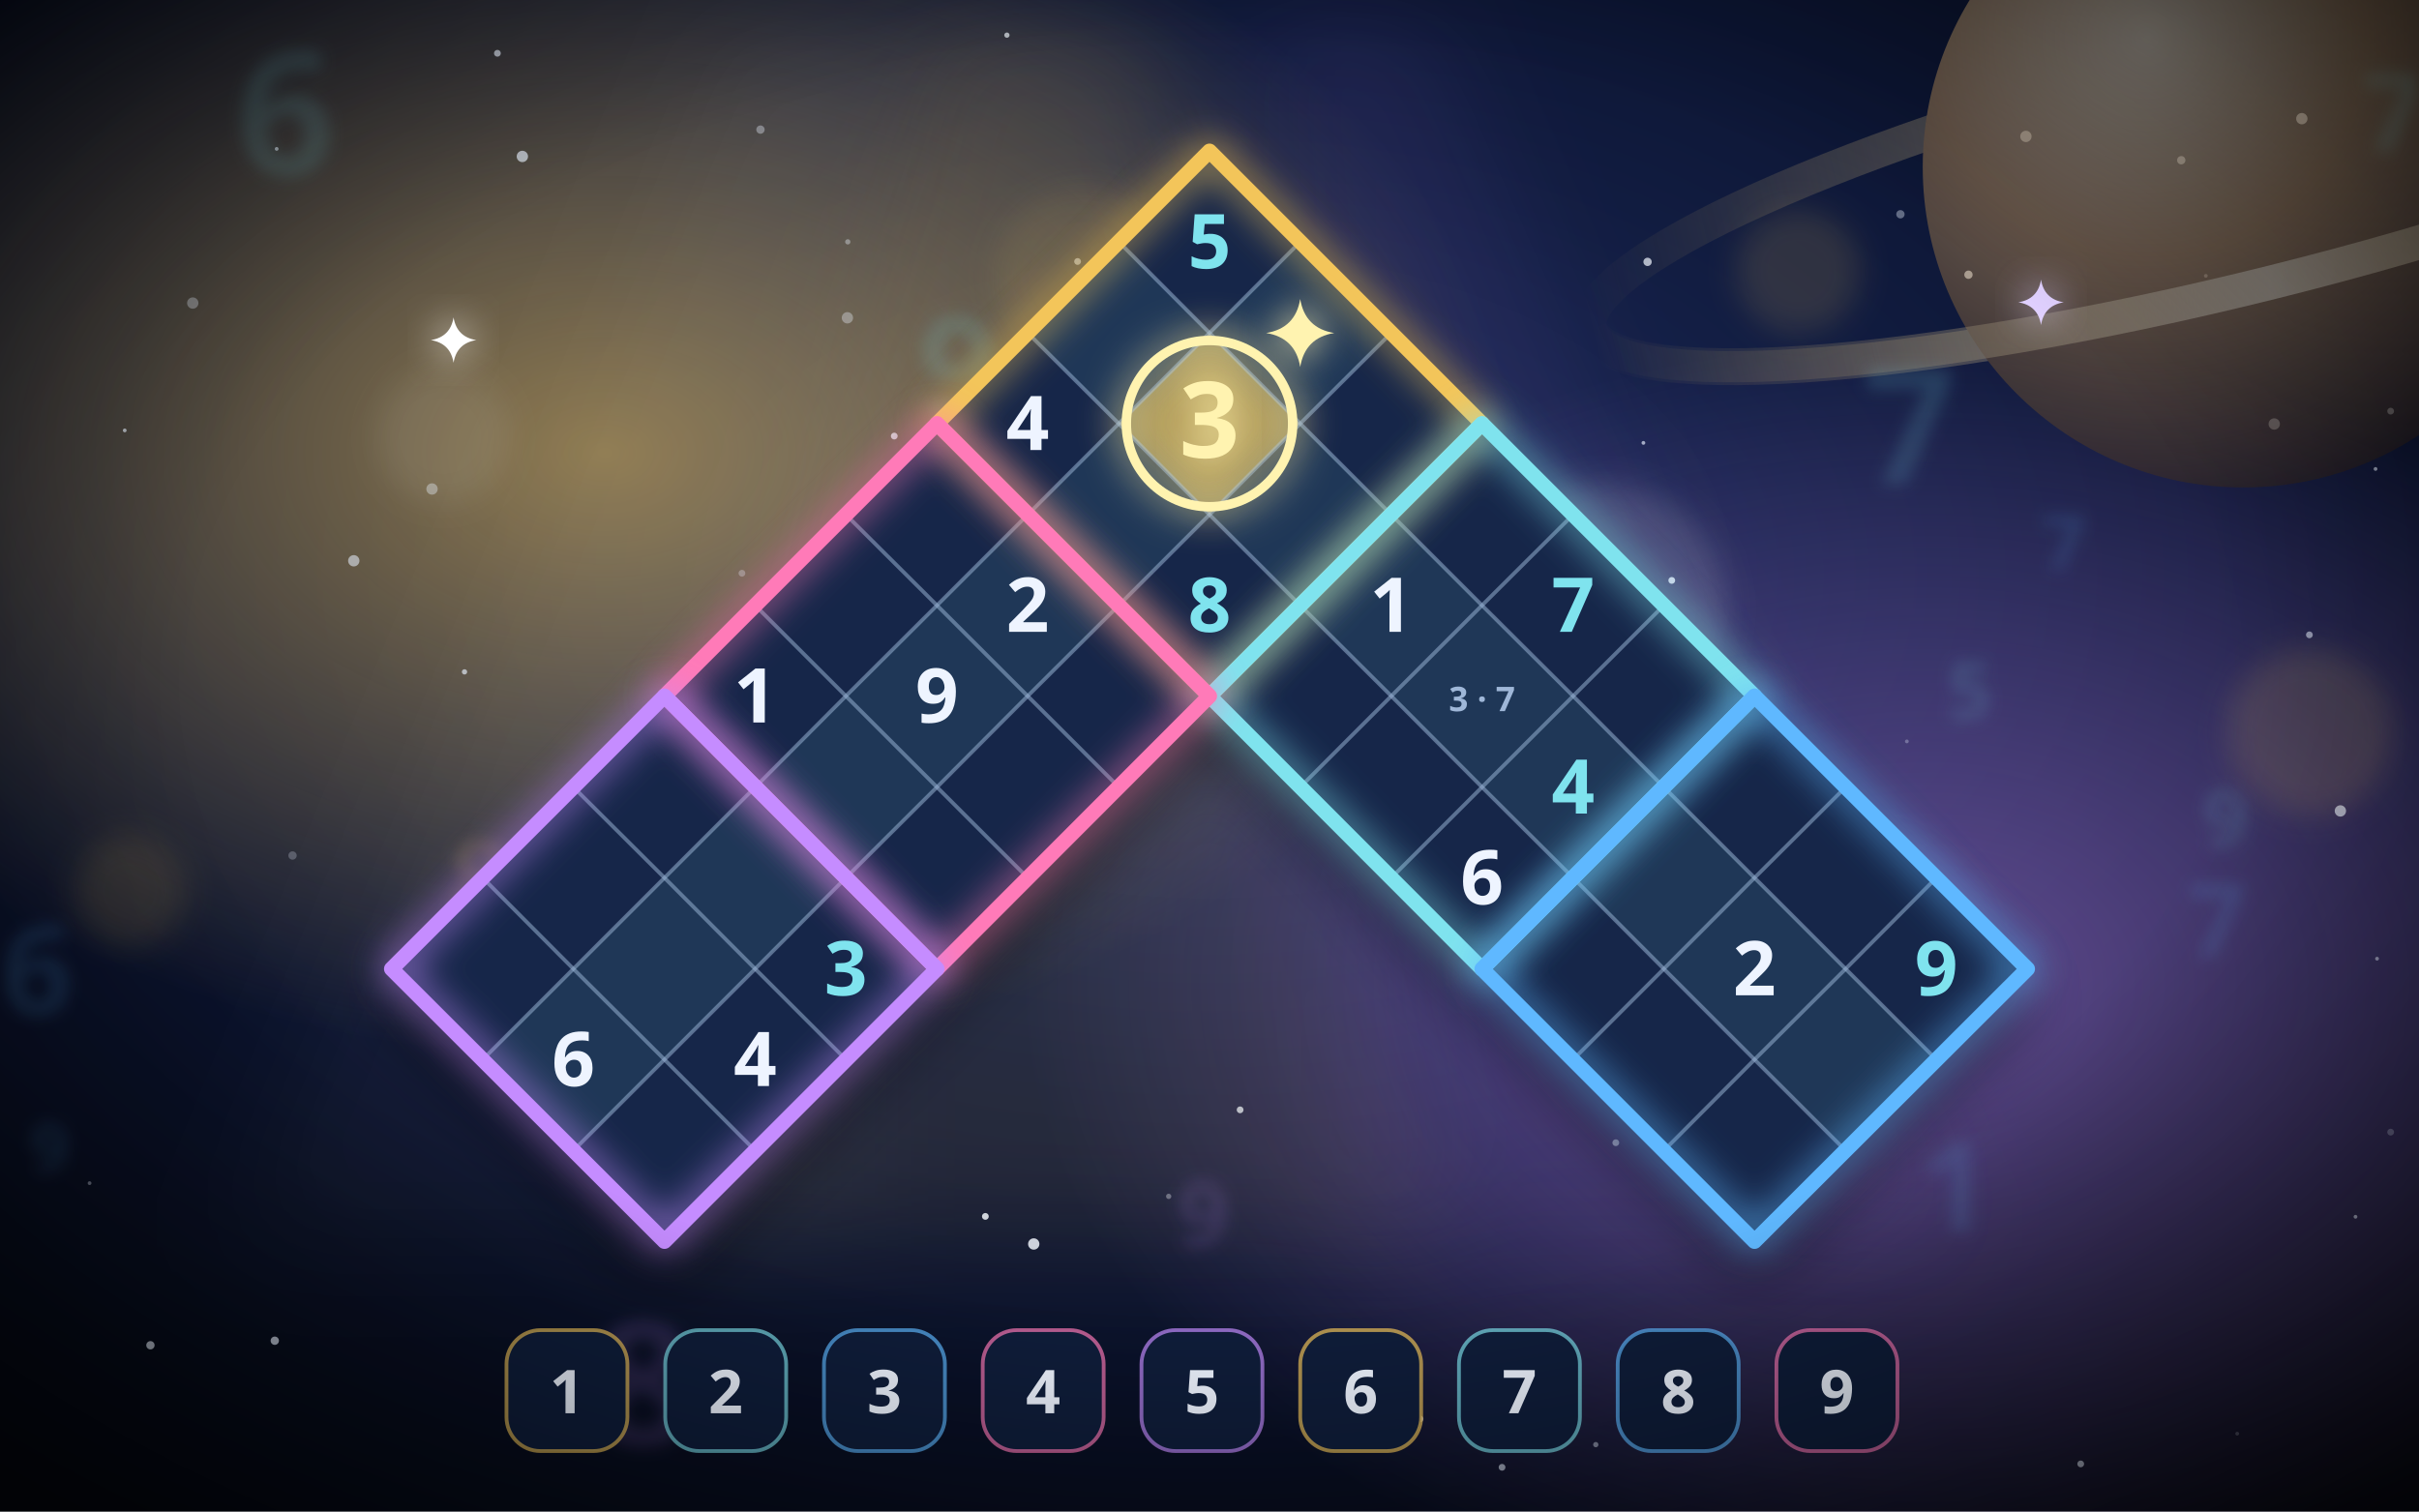
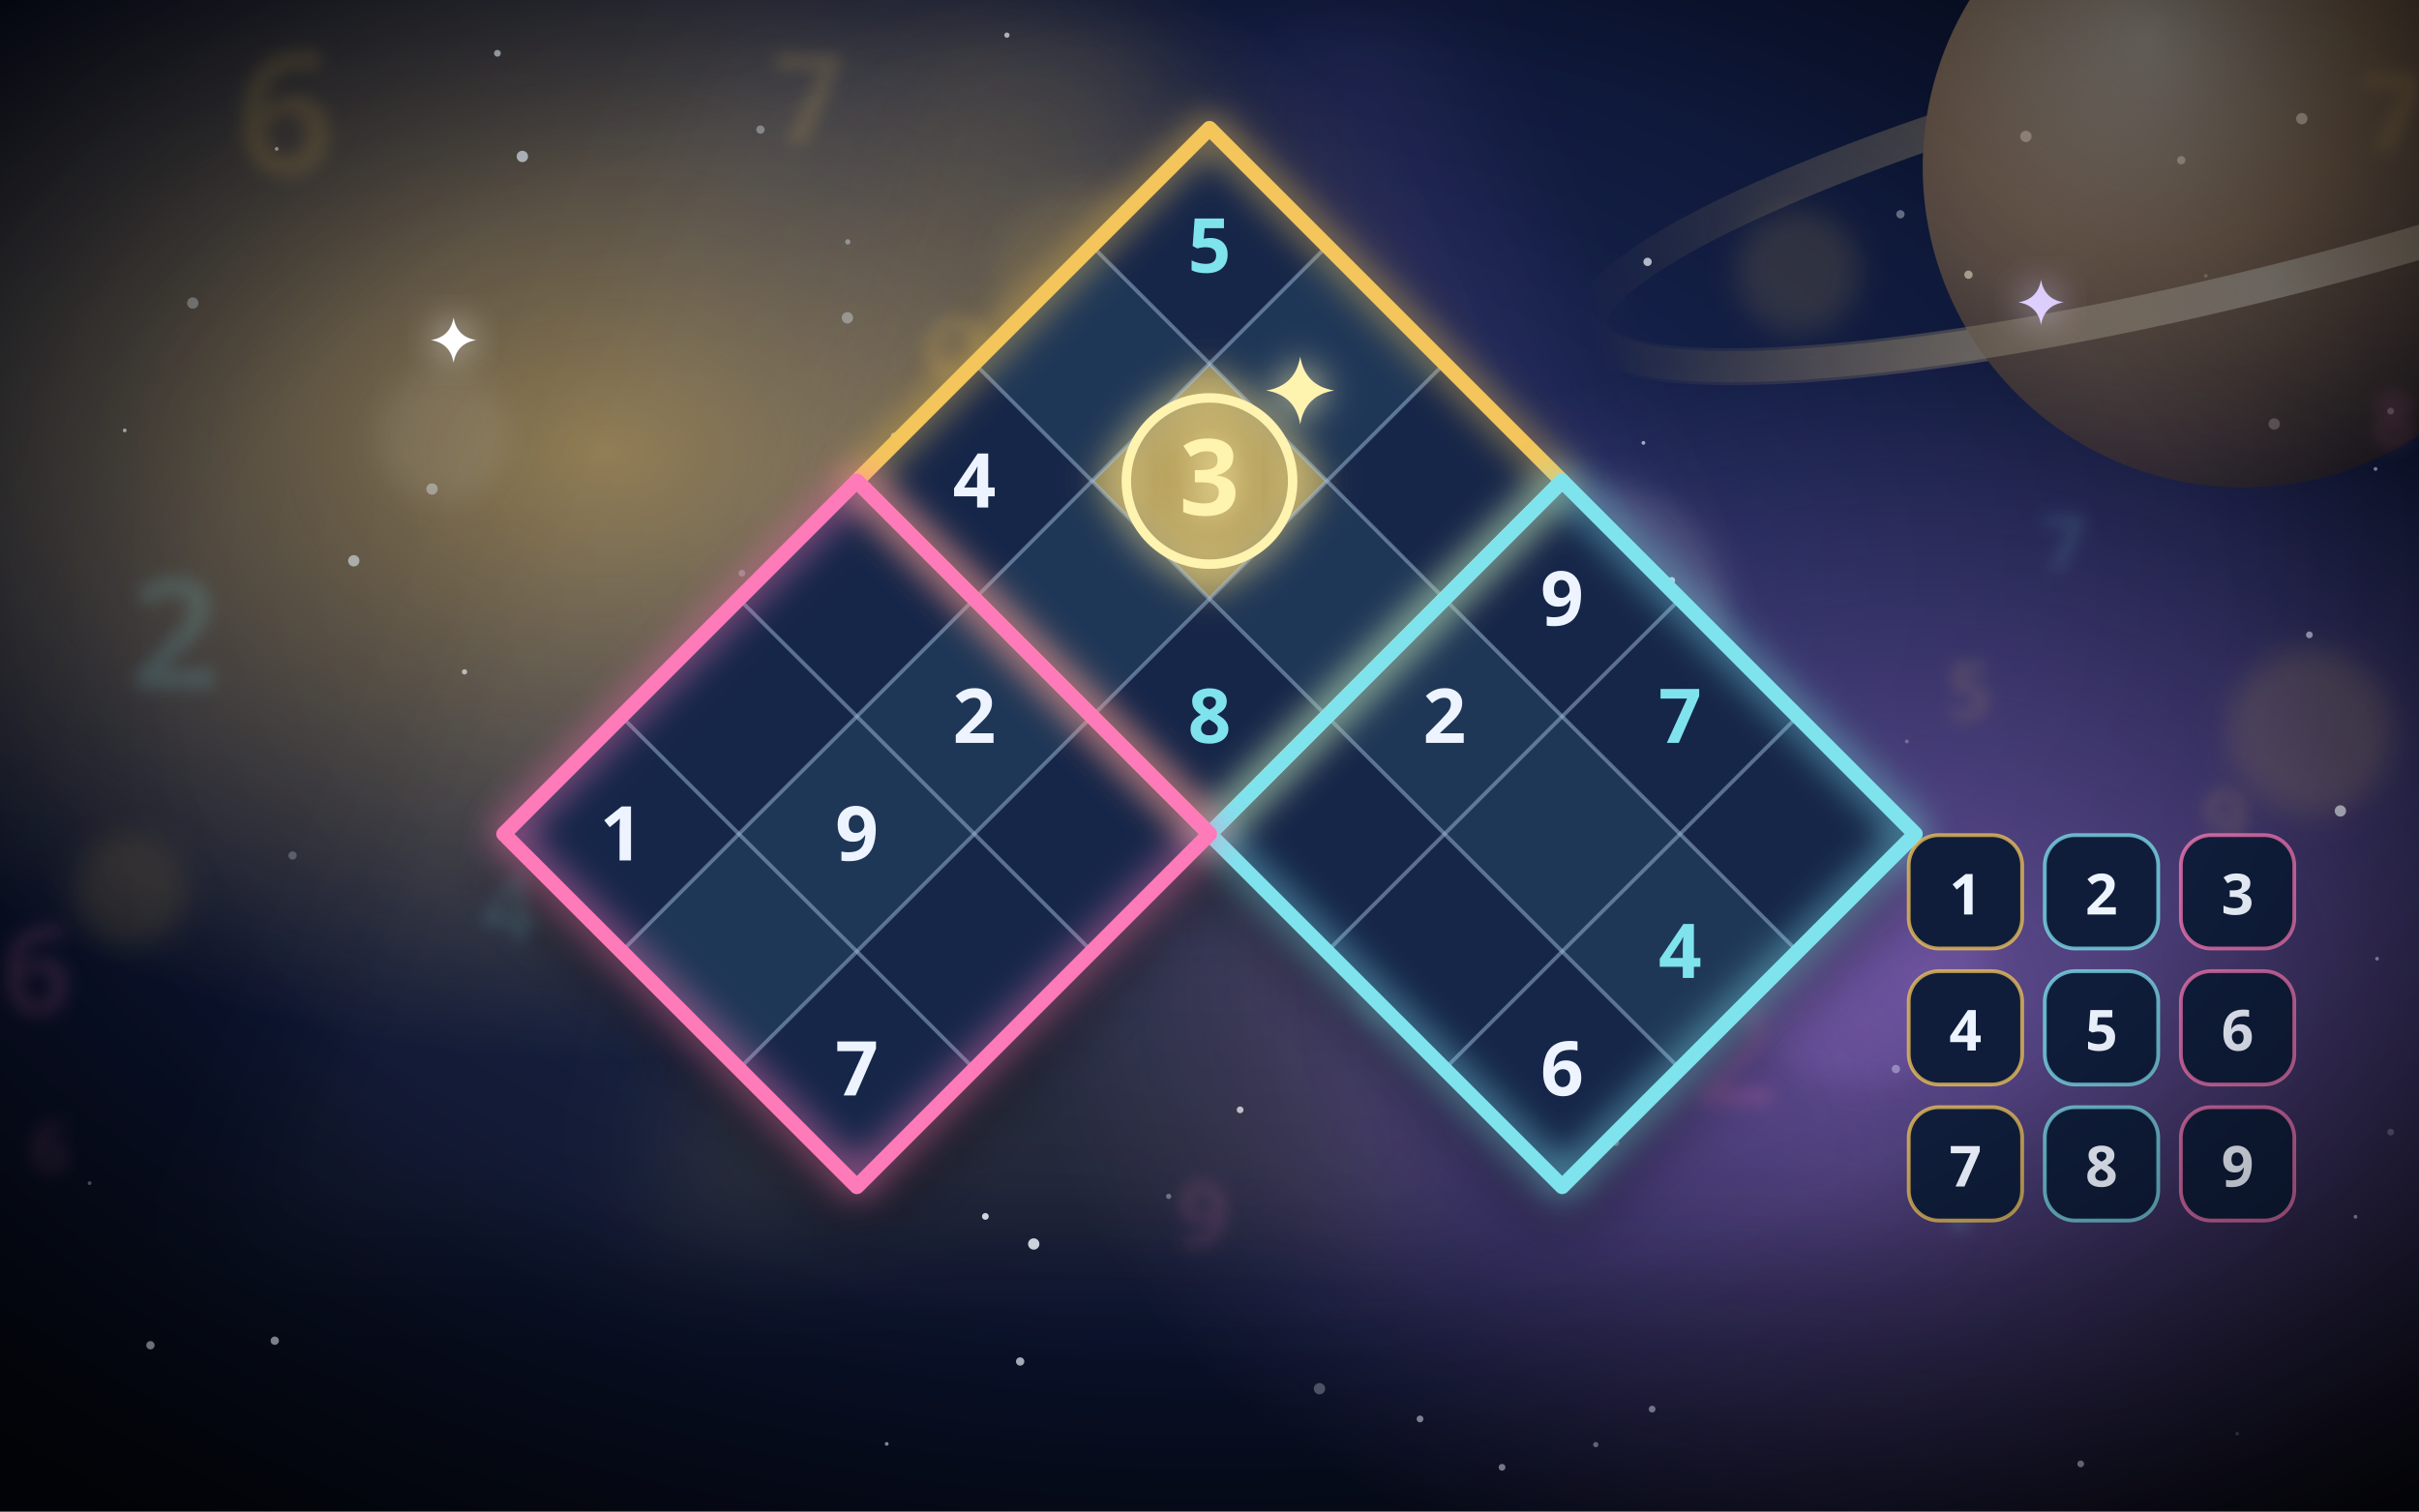
<svg xmlns="http://www.w3.org/2000/svg" viewBox="0 0 640 400">
  <defs>
    <radialGradient id="bg" cx="50%" cy="38%" r="78%">
      <stop offset="0" stop-color="#1d2c5e" />
      <stop offset=".55" stop-color="#0c1533" />
      <stop offset="1" stop-color="#04070f" />
    </radialGradient>
    <radialGradient id="neb1" cx="50%" cy="50%" r="50%">
      <stop offset="0" stop-color="#f3c55a" stop-opacity=".55" />
      <stop offset="1" stop-color="#f3c55a" stop-opacity="0" />
    </radialGradient>
    <radialGradient id="neb2" cx="50%" cy="50%" r="50%">
      <stop offset="0" stop-color="#c58cff" stop-opacity=".45" />
      <stop offset="1" stop-color="#c58cff" stop-opacity="0" />
    </radialGradient>
    <radialGradient id="floorglow" cx="50%" cy="50%" r="50%">
      <stop offset="0" stop-color="#f3c55a" stop-opacity=".6" />
      <stop offset="1" stop-color="#f3c55a" stop-opacity="0" />
    </radialGradient>
    <linearGradient id="flo" x1="0" y1="0" x2="0" y2="1">
      <stop offset="0" stop-color="#0d1530" />
      <stop offset="1" stop-color="#03050b" />
    </linearGradient>
    <radialGradient id="vig" cx="50%" cy="45%" r="72%">
      <stop offset=".58" stop-color="#000" stop-opacity="0" />
      <stop offset="1" stop-color="#000" stop-opacity=".6" />
    </radialGradient>
    <linearGradient id="chrome" x1="0" y1="0" x2="0" y2="1">
      <stop offset="0" stop-color="#f6fbff" />
      <stop offset=".45" stop-color="#9fb0c4" />
      <stop offset=".55" stop-color="#5d6c80" />
      <stop offset="1" stop-color="#cfdbe8" />
    </linearGradient>
    <linearGradient id="gold" x1="0" y1="0" x2="0" y2="1">
      <stop offset="0" stop-color="#fff3b0" />
      <stop offset=".5" stop-color="#ffb81f" />
      <stop offset="1" stop-color="#b86a00" />
    </linearGradient>
    <filter id="glow" x="-50%" y="-50%" width="200%" height="200%">
      <feGaussianBlur stdDeviation="5" result="b" />
      <feMerge>
        <feMergeNode in="b" />
        <feMergeNode in="SourceGraphic" />
      </feMerge>
    </filter>
    <filter id="soft" x="-50%" y="-50%" width="200%" height="200%">
      <feGaussianBlur stdDeviation="10" />
    </filter>
    <filter id="blur2" x="-50%" y="-50%" width="200%" height="200%">
      <feGaussianBlur stdDeviation="2" />
    </filter>
    <filter id="bokeh" x="-50%" y="-50%" width="200%" height="200%">
      <feGaussianBlur stdDeviation="4" />
    </filter>
    <filter id="ray" x="-20%" y="-20%" width="140%" height="140%">
      <feGaussianBlur stdDeviation="14" />
    </filter>
    <filter id="shadow" x="-30%" y="-30%" width="160%" height="160%">
      <feDropShadow dx="0" dy="9" stdDeviation="9" flood-color="#000" flood-opacity=".6" />
    </filter>
  </defs>
  <rect width="640" height="400" fill="url(#bg)" />
  <ellipse cx="160" cy="120" rx="240" ry="160" fill="url(#neb1)" />
  <ellipse cx="510" cy="260" rx="240" ry="170" fill="url(#neb2)" />
  <circle cx="591.9" cy="379.4" r="0.5" fill="#e8f1ff" opacity="0.26" />
  <circle cx="196.3" cy="151.7" r="0.9" fill="#e8f1ff" opacity="0.33" />
  <circle cx="122.9" cy="177.8" r="0.7" fill="#e8f1ff" opacity="0.65" />
  <circle cx="577.1" cy="42.4" r="1.1" fill="#e8f1ff" opacity="0.52" />
  <circle cx="328.1" cy="293.7" r="0.9" fill="#e8f1ff" opacity="0.75" />
  <circle cx="131.6" cy="14.1" r="0.9" fill="#e8f1ff" opacity="0.68" />
  <circle cx="397.4" cy="388.3" r="0.9" fill="#e8f1ff" opacity="0.62" />
  <circle cx="550.5" cy="387.4" r="0.9" fill="#e8f1ff" opacity="0.68" />
  <circle cx="201.2" cy="34.3" r="1.1" fill="#e8f1ff" opacity="0.37" />
  <circle cx="309.2" cy="316.6" r="0.7" fill="#e8f1ff" opacity="0.37" />
  <circle cx="114.3" cy="129.4" r="1.5" fill="#e8f1ff" opacity="0.38" />
  <circle cx="73.2" cy="39.4" r="0.5" fill="#e8f1ff" opacity="0.62" />
  <circle cx="601.7" cy="112.2" r="1.5" fill="#e8f1ff" opacity="0.47" />
  <circle cx="236.6" cy="115.4" r="0.9" fill="#e8f1ff" opacity="0.83" />
  <circle cx="291.0" cy="87.3" r="0.7" fill="#e8f1ff" opacity="0.32" />
  <circle cx="501.6" cy="282.9" r="1.1" fill="#e8f1ff" opacity="0.40" />
  <circle cx="349.1" cy="367.5" r="1.5" fill="#e8f1ff" opacity="0.32" />
  <circle cx="245.1" cy="179.7" r="0.5" fill="#e8f1ff" opacity="0.29" />
  <circle cx="266.4" cy="9.3" r="0.7" fill="#e8f1ff" opacity="0.70" />
  <circle cx="623.2" cy="322.0" r="0.5" fill="#e8f1ff" opacity="0.60" />
  <circle cx="632.5" cy="299.6" r="0.9" fill="#e8f1ff" opacity="0.26" />
  <circle cx="504.5" cy="196.2" r="0.5" fill="#e8f1ff" opacity="0.30" />
  <circle cx="298.2" cy="78.7" r="1.1" fill="#e8f1ff" opacity="0.87" />
  <circle cx="138.2" cy="41.4" r="1.5" fill="#e8f1ff" opacity="0.67" />
  <circle cx="442.0" cy="223.2" r="0.7" fill="#e8f1ff" opacity="0.41" />
  <circle cx="269.9" cy="360.3" r="1.1" fill="#e8f1ff" opacity="0.75" />
  <circle cx="420.2" cy="165.8" r="0.7" fill="#e8f1ff" opacity="0.83" />
  <circle cx="440.2" cy="165.0" r="0.7" fill="#e8f1ff" opacity="0.60" />
  <circle cx="272.1" cy="119.5" r="1.5" fill="#e8f1ff" opacity="0.65" />
  <circle cx="33.0" cy="113.9" r="0.5" fill="#e8f1ff" opacity="0.66" />
  <circle cx="212.8" cy="223.7" r="1.1" fill="#e8f1ff" opacity="0.41" />
  <circle cx="609.0" cy="31.4" r="1.5" fill="#e8f1ff" opacity="0.70" />
  <circle cx="72.7" cy="354.8" r="1.1" fill="#e8f1ff" opacity="0.77" />
  <circle cx="632.5" cy="108.8" r="0.9" fill="#e8f1ff" opacity="0.50" />
  <circle cx="502.8" cy="56.7" r="1.1" fill="#e8f1ff" opacity="0.38" />
  <circle cx="435.9" cy="69.3" r="1.1" fill="#e8f1ff" opacity="0.73" />
  <circle cx="611.0" cy="168.0" r="0.9" fill="#e8f1ff" opacity="0.56" />
  <circle cx="441.0" cy="215.7" r="1.5" fill="#e8f1ff" opacity="0.37" />
  <circle cx="340.8" cy="106.2" r="0.5" fill="#e8f1ff" opacity="0.40" />
  <circle cx="39.8" cy="356.0" r="1.1" fill="#e8f1ff" opacity="0.76" />
  <circle cx="431.0" cy="242.0" r="0.9" fill="#e8f1ff" opacity="0.69" />
  <circle cx="260.7" cy="321.9" r="0.9" fill="#e8f1ff" opacity="0.87" />
  <circle cx="218.4" cy="155.0" r="1.1" fill="#e8f1ff" opacity="0.83" />
  <circle cx="427.5" cy="302.4" r="0.9" fill="#e8f1ff" opacity="0.60" />
  <circle cx="442.3" cy="153.6" r="0.9" fill="#e8f1ff" opacity="0.89" />
  <circle cx="93.6" cy="148.4" r="1.5" fill="#e8f1ff" opacity="0.55" />
  <circle cx="77.4" cy="226.4" r="1.1" fill="#e8f1ff" opacity="0.25" />
  <circle cx="23.7" cy="313.1" r="0.5" fill="#e8f1ff" opacity="0.41" />
  <circle cx="628.9" cy="253.7" r="0.5" fill="#e8f1ff" opacity="0.51" />
  <circle cx="51.0" cy="80.2" r="1.5" fill="#e8f1ff" opacity="0.35" />
  <circle cx="536.0" cy="36.1" r="1.5" fill="#e8f1ff" opacity="0.51" />
  <circle cx="434.8" cy="117.2" r="0.5" fill="#e8f1ff" opacity="0.66" />
  <circle cx="445.7" cy="242.0" r="0.5" fill="#e8f1ff" opacity="0.88" />
  <circle cx="583.6" cy="73.0" r="0.5" fill="#e8f1ff" opacity="0.34" />
  <circle cx="437.1" cy="372.9" r="0.9" fill="#e8f1ff" opacity="0.55" />
  <circle cx="453.8" cy="227.9" r="0.5" fill="#e8f1ff" opacity="0.78" />
  <circle cx="385.9" cy="236.6" r="0.9" fill="#e8f1ff" opacity="0.27" />
  <circle cx="224.3" cy="64.0" r="0.7" fill="#e8f1ff" opacity="0.38" />
  <circle cx="273.0" cy="126.7" r="1.5" fill="#e8f1ff" opacity="0.39" />
  <circle cx="375.7" cy="375.5" r="0.9" fill="#e8f1ff" opacity="0.60" />
  <circle cx="140.4" cy="224.4" r="0.9" fill="#e8f1ff" opacity="0.55" />
  <circle cx="422.2" cy="382.3" r="0.7" fill="#e8f1ff" opacity="0.48" />
  <circle cx="628.5" cy="124.1" r="0.5" fill="#e8f1ff" opacity="0.57" />
  <circle cx="224.2" cy="84.1" r="1.5" fill="#e8f1ff" opacity="0.36" />
  <circle cx="202.2" cy="169.1" r="0.5" fill="#e8f1ff" opacity="0.46" />
  <circle cx="273.5" cy="329.2" r="1.5" fill="#e8f1ff" opacity="0.86" />
  <circle cx="234.6" cy="382.1" r="0.5" fill="#e8f1ff" opacity="0.69" />
  <circle cx="285.1" cy="69.2" r="0.9" fill="#e8f1ff" opacity="0.62" />
  <circle cx="619.2" cy="214.6" r="1.5" fill="#e8f1ff" opacity="0.66" />
  <circle cx="520.8" cy="72.7" r="1.1" fill="#e8f1ff" opacity="0.89" />
  <defs>
    <radialGradient id="pl" cx="35%" cy="30%" r="75%">
      <stop offset="0" stop-color="#f3e2c0" />
      <stop offset=".45" stop-color="#b08a5a" />
      <stop offset="1" stop-color="#2a1d14" />
    </radialGradient>
    <linearGradient id="plr" x1="0" y1="0" x2="1" y2="0">
      <stop offset="0" stop-color="#f3c55a" stop-opacity="0" />
      <stop offset=".5" stop-color="#f6e6c4" stop-opacity=".8" />
      <stop offset="1" stop-color="#f3c55a" stop-opacity="0" />
    </linearGradient>
  </defs>
  <g opacity=".55">
    <ellipse cx="593.5" cy="44.2" rx="178.1" ry="32.2" fill="none" stroke="url(#plr)" stroke-width="9" transform="rotate(-14 593.5 44.2)" />
    <circle cx="593.5" cy="44.2" r="84.8" fill="url(#pl)" />
    <path d="M415.5,44.2 A178.1,32.2 0 0 0 771.6,44.2" fill="none" stroke="url(#plr)" stroke-width="9" transform="rotate(-14 593.5 44.2)" />
  </g>
  <circle cx="34.4" cy="235.7" r="14.9" fill="#f3c55a" opacity="0.12" filter="url(#bokeh)" />
  <circle cx="492.7" cy="254.0" r="33.0" fill="#c58cff" opacity="0.12" filter="url(#bokeh)" />
  <circle cx="117.3" cy="115.4" r="17.6" fill="#ffffff" opacity="0.08" filter="url(#bokeh)" />
  <circle cx="368.8" cy="172.5" r="28.5" fill="#c58cff" opacity="0.08" filter="url(#bokeh)" />
  <circle cx="264.4" cy="208.3" r="11.0" fill="#f3c55a" opacity="0.17" filter="url(#bokeh)" />
  <circle cx="611.3" cy="193.7" r="22.1" fill="#f3c55a" opacity="0.14" filter="url(#bokeh)" />
  <circle cx="286.9" cy="73.4" r="23.5" fill="#f3c55a" opacity="0.11" filter="url(#bokeh)" />
  <circle cx="475.8" cy="71.7" r="16.4" fill="#f3c55a" opacity="0.14" filter="url(#bokeh)" />
  <circle cx="423.9" cy="161.1" r="32.9" fill="#ffffff" opacity="0.14" filter="url(#bokeh)" />
  <g opacity=".55" filter="url(#ray)">
    <polygon points="250,-10 300,-10 380,330 170,330" fill="#f3c55a" opacity=".18" />
    <polygon points="330,-10 370,-10 520,330 360,330" fill="#c58cff" opacity=".14" />
    <polygon points="200,-10 230,-10 230,330 60,330" fill="#ffffff" opacity=".06" />
  </g>
-   <text x="507.7" y="325.9" font-family="system-ui" font-size="33" font-weight="800" fill="#5fb8ff" opacity=".16" filter="url(#blur2)">1</text>
-   <text x="0.3" y="268.6" font-family="system-ui" font-size="33" font-weight="800" fill="#5fb8ff" opacity=".16" filter="url(#blur2)">6</text>
-   <text x="492.9" y="128.2" font-family="system-ui" font-size="43" font-weight="800" fill="#7fe3ee" opacity=".16" filter="url(#blur2)">7</text>
-   <text x="582.8" y="224.1" font-family="system-ui" font-size="21" font-weight="800" fill="#7fe3ee" opacity=".16" filter="url(#blur2)">9</text>
-   <text x="447.7" y="292.4" font-family="system-ui" font-size="39" font-weight="800" fill="#c58cff" opacity=".16" filter="url(#blur2)">2</text>
-   <text x="540.3" y="150.8" font-family="system-ui" font-size="20" font-weight="800" fill="#5fb8ff" opacity=".16" filter="url(#blur2)">7</text>
-   <text x="515.1" y="190.3" font-family="system-ui" font-size="21" font-weight="800" fill="#7fe3ee" opacity=".16" filter="url(#blur2)">5</text>
-   <text x="62.4" y="46.4" font-family="system-ui" font-size="46" font-weight="800" fill="#7fe3ee" opacity=".16" filter="url(#blur2)">6</text>
-   <text x="311.5" y="329.8" font-family="system-ui" font-size="24" font-weight="800" fill="#c58cff" opacity=".16" filter="url(#blur2)">9</text>
-   <text x="624.9" y="40.2" font-family="system-ui" font-size="29" font-weight="800" fill="#7fe3ee" opacity=".16" filter="url(#blur2)">7</text>
-   <text x="194.8" y="242.1" font-family="system-ui" font-size="20" font-weight="800" fill="#c58cff" opacity=".16" filter="url(#blur2)">9</text>
-   <text x="127.4" y="249.0" font-family="system-ui" font-size="26" font-weight="800" fill="#5fb8ff" opacity=".16" filter="url(#blur2)">4</text>
-   <text x="243.1" y="110.2" font-family="system-ui" font-size="37" font-weight="800" fill="#7fe3ee" opacity=".16" filter="url(#blur2)">9</text>
-   <text x="8.0" y="310.1" font-family="system-ui" font-size="18" font-weight="800" fill="#5fb8ff" opacity=".16" filter="url(#blur2)">9</text>
-   <text x="578.8" y="253.3" font-family="system-ui" font-size="27" font-weight="800" fill="#5fb8ff" opacity=".16" filter="url(#blur2)">7</text>
-   <text x="337.5" y="134.1" font-family="system-ui" font-size="39" font-weight="800" fill="#ff7ab8" opacity=".16" filter="url(#blur2)">1</text>
-   <text x="118.6" y="243.8" font-family="system-ui" font-size="30" font-weight="800" fill="#f3c55a" opacity=".16" filter="url(#blur2)">8</text>
-   <text x="157.0" y="382.5" font-family="system-ui" font-size="46" font-weight="800" fill="#c58cff" opacity=".16" filter="url(#blur2)">8</text>
+   <text x="507.7" y="325.9" font-family="system-ui" font-size="33" font-weight="800" fill="#7fe3ee" opacity=".16" filter="url(#blur2)">1</text>
+   <text x="0.3" y="268.6" font-family="system-ui" font-size="33" font-weight="800" fill="#ff7ab8" opacity=".16" filter="url(#blur2)">6</text>
+   <text x="204.4" y="37.9" font-family="system-ui" font-size="33" font-weight="800" fill="#f3c55a" opacity=".16" filter="url(#blur2)">7</text>
+   <text x="582.8" y="224.1" font-family="system-ui" font-size="21" font-weight="800" fill="#f3c55a" opacity=".16" filter="url(#blur2)">9</text>
+   <text x="447.7" y="292.4" font-family="system-ui" font-size="39" font-weight="800" fill="#ff7ab8" opacity=".16" filter="url(#blur2)">2</text>
+   <text x="540.3" y="150.8" font-family="system-ui" font-size="20" font-weight="800" fill="#7fe3ee" opacity=".16" filter="url(#blur2)">7</text>
+   <text x="515.1" y="190.3" font-family="system-ui" font-size="21" font-weight="800" fill="#f3c55a" opacity=".16" filter="url(#blur2)">5</text>
+   <text x="62.4" y="46.4" font-family="system-ui" font-size="46" font-weight="800" fill="#f3c55a" opacity=".16" filter="url(#blur2)">6</text>
+   <text x="311.5" y="329.8" font-family="system-ui" font-size="24" font-weight="800" fill="#ff7ab8" opacity=".16" filter="url(#blur2)">9</text>
+   <text x="624.9" y="40.2" font-family="system-ui" font-size="29" font-weight="800" fill="#f3c55a" opacity=".16" filter="url(#blur2)">7</text>
+   <text x="194.8" y="242.1" font-family="system-ui" font-size="20" font-weight="800" fill="#ff7ab8" opacity=".16" filter="url(#blur2)">9</text>
+   <text x="127.4" y="249.0" font-family="system-ui" font-size="26" font-weight="800" fill="#7fe3ee" opacity=".16" filter="url(#blur2)">4</text>
+   <text x="243.1" y="110.2" font-family="system-ui" font-size="37" font-weight="800" fill="#f3c55a" opacity=".16" filter="url(#blur2)">9</text>
+   <text x="8.0" y="310.1" font-family="system-ui" font-size="18" font-weight="800" fill="#ff7ab8" opacity=".16" filter="url(#blur2)">6</text>
+   <text x="357.0" y="271.7" font-family="system-ui" font-size="37" font-weight="800" fill="#7fe3ee" opacity=".16" filter="url(#blur2)">6</text>
+   <text x="241.5" y="170.1" font-family="system-ui" font-size="22" font-weight="800" fill="#ff7ab8" opacity=".16" filter="url(#blur2)">8</text>
+   <text x="34.4" y="182.2" font-family="system-ui" font-size="41" font-weight="800" fill="#7fe3ee" opacity=".16" filter="url(#blur2)">2</text>
+   <text x="627.8" y="118.3" font-family="system-ui" font-size="20" font-weight="800" fill="#ff7ab8" opacity=".16" filter="url(#blur2)">8</text>
  <g filter="url(#shadow)">
-     <polygon points="320.0,40.0 392.1,112.1 320.0,184.2 247.9,112.1" fill="#13264a" />
-     <polygon points="392.1,112.1 464.2,184.2 392.1,256.4 320.0,184.2" fill="#13264a" />
-     <polygon points="464.2,184.2 536.4,256.4 464.2,328.5 392.1,256.4" fill="#13264a" />
-     <polygon points="247.9,112.1 320.0,184.2 247.9,256.4 175.8,184.2" fill="#13264a" />
-     <polygon points="175.8,184.2 247.9,256.4 175.8,328.5 103.6,256.4" fill="#13264a" />
-   </g>
-   <polygon points="296.0,64.0 512.3,280.4 488.3,304.5 271.9,88.1" fill="#7fe3ee" fill-opacity=".09" />
-   <polygon points="344.0,64.0 368.1,88.1 151.7,304.5 127.7,280.4" fill="#7fe3ee" fill-opacity=".09" />
-   <polygon points="320.0,88.1 344.0,112.1 320.0,136.2 296.0,112.1" fill="#f3c55a" fill-opacity=".45" filter="url(#glow)" />
-   <polygon points="320.0,40.0 344.0,64.0 320.0,88.1 296.0,64.0" fill="none" stroke="#9fb7d8" stroke-opacity=".3" />
-   <polygon points="344.0,64.0 368.1,88.1 344.0,112.1 320.0,88.1" fill="none" stroke="#9fb7d8" stroke-opacity=".3" />
-   <polygon points="368.1,88.1 392.1,112.1 368.1,136.2 344.0,112.1" fill="none" stroke="#9fb7d8" stroke-opacity=".3" />
-   <polygon points="296.0,64.0 320.0,88.1 296.0,112.1 271.9,88.1" fill="none" stroke="#9fb7d8" stroke-opacity=".3" />
-   <polygon points="320.0,88.1 344.0,112.1 320.0,136.2 296.0,112.1" fill="none" stroke="#9fb7d8" stroke-opacity=".3" />
-   <polygon points="344.0,112.1 368.1,136.2 344.0,160.2 320.0,136.2" fill="none" stroke="#9fb7d8" stroke-opacity=".3" />
-   <polygon points="271.9,88.1 296.0,112.1 271.9,136.2 247.9,112.1" fill="none" stroke="#9fb7d8" stroke-opacity=".3" />
-   <polygon points="296.0,112.1 320.0,136.2 296.0,160.2 271.9,136.2" fill="none" stroke="#9fb7d8" stroke-opacity=".3" />
-   <polygon points="320.0,136.2 344.0,160.2 320.0,184.2 296.0,160.2" fill="none" stroke="#9fb7d8" stroke-opacity=".3" />
-   <polygon points="392.1,112.1 416.2,136.2 392.1,160.2 368.1,136.2" fill="none" stroke="#9fb7d8" stroke-opacity=".3" />
-   <polygon points="416.2,136.2 440.2,160.2 416.2,184.2 392.1,160.2" fill="none" stroke="#9fb7d8" stroke-opacity=".3" />
-   <polygon points="440.2,160.2 464.2,184.2 440.2,208.3 416.2,184.2" fill="none" stroke="#9fb7d8" stroke-opacity=".3" />
-   <polygon points="368.1,136.2 392.1,160.2 368.1,184.2 344.0,160.2" fill="none" stroke="#9fb7d8" stroke-opacity=".3" />
-   <polygon points="392.1,160.2 416.2,184.2 392.1,208.3 368.1,184.2" fill="none" stroke="#9fb7d8" stroke-opacity=".3" />
-   <polygon points="416.2,184.2 440.2,208.3 416.2,232.3 392.1,208.3" fill="none" stroke="#9fb7d8" stroke-opacity=".3" />
-   <polygon points="344.0,160.2 368.1,184.2 344.0,208.3 320.0,184.2" fill="none" stroke="#9fb7d8" stroke-opacity=".3" />
-   <polygon points="368.1,184.2 392.1,208.3 368.1,232.3 344.0,208.3" fill="none" stroke="#9fb7d8" stroke-opacity=".3" />
-   <polygon points="392.1,208.3 416.2,232.3 392.1,256.4 368.1,232.3" fill="none" stroke="#9fb7d8" stroke-opacity=".3" />
-   <polygon points="464.2,184.2 488.3,208.3 464.2,232.3 440.2,208.3" fill="none" stroke="#9fb7d8" stroke-opacity=".3" />
-   <polygon points="488.3,208.3 512.3,232.3 488.3,256.4 464.2,232.3" fill="none" stroke="#9fb7d8" stroke-opacity=".3" />
-   <polygon points="512.3,232.3 536.4,256.4 512.3,280.4 488.3,256.4" fill="none" stroke="#9fb7d8" stroke-opacity=".3" />
-   <polygon points="440.2,208.3 464.2,232.3 440.2,256.4 416.2,232.3" fill="none" stroke="#9fb7d8" stroke-opacity=".3" />
-   <polygon points="464.2,232.3 488.3,256.4 464.2,280.4 440.2,256.4" fill="none" stroke="#9fb7d8" stroke-opacity=".3" />
-   <polygon points="488.3,256.4 512.3,280.4 488.3,304.5 464.2,280.4" fill="none" stroke="#9fb7d8" stroke-opacity=".3" />
-   <polygon points="416.2,232.3 440.2,256.4 416.2,280.4 392.1,256.4" fill="none" stroke="#9fb7d8" stroke-opacity=".3" />
-   <polygon points="440.2,256.4 464.2,280.4 440.2,304.5 416.2,280.4" fill="none" stroke="#9fb7d8" stroke-opacity=".3" />
-   <polygon points="464.2,280.4 488.3,304.5 464.2,328.5 440.2,304.5" fill="none" stroke="#9fb7d8" stroke-opacity=".3" />
-   <polygon points="247.9,112.1 271.9,136.2 247.9,160.2 223.8,136.2" fill="none" stroke="#9fb7d8" stroke-opacity=".3" />
-   <polygon points="271.9,136.2 296.0,160.2 271.9,184.2 247.9,160.2" fill="none" stroke="#9fb7d8" stroke-opacity=".3" />
-   <polygon points="296.0,160.2 320.0,184.2 296.0,208.3 271.9,184.2" fill="none" stroke="#9fb7d8" stroke-opacity=".3" />
-   <polygon points="223.8,136.2 247.9,160.2 223.8,184.2 199.8,160.2" fill="none" stroke="#9fb7d8" stroke-opacity=".3" />
-   <polygon points="247.9,160.2 271.9,184.2 247.9,208.3 223.8,184.2" fill="none" stroke="#9fb7d8" stroke-opacity=".3" />
-   <polygon points="271.9,184.2 296.0,208.3 271.9,232.3 247.9,208.3" fill="none" stroke="#9fb7d8" stroke-opacity=".3" />
-   <polygon points="199.8,160.2 223.8,184.2 199.8,208.3 175.8,184.2" fill="none" stroke="#9fb7d8" stroke-opacity=".3" />
-   <polygon points="223.8,184.2 247.9,208.3 223.8,232.3 199.8,208.3" fill="none" stroke="#9fb7d8" stroke-opacity=".3" />
-   <polygon points="247.9,208.3 271.9,232.3 247.9,256.4 223.8,232.3" fill="none" stroke="#9fb7d8" stroke-opacity=".3" />
-   <polygon points="175.8,184.2 199.8,208.3 175.8,232.3 151.7,208.3" fill="none" stroke="#9fb7d8" stroke-opacity=".3" />
-   <polygon points="199.8,208.3 223.8,232.3 199.8,256.4 175.8,232.3" fill="none" stroke="#9fb7d8" stroke-opacity=".3" />
-   <polygon points="223.8,232.3 247.9,256.4 223.8,280.4 199.8,256.4" fill="none" stroke="#9fb7d8" stroke-opacity=".3" />
-   <polygon points="151.7,208.3 175.8,232.3 151.7,256.4 127.7,232.3" fill="none" stroke="#9fb7d8" stroke-opacity=".3" />
-   <polygon points="175.8,232.3 199.8,256.4 175.8,280.4 151.7,256.4" fill="none" stroke="#9fb7d8" stroke-opacity=".3" />
-   <polygon points="199.8,256.4 223.8,280.4 199.8,304.5 175.8,280.4" fill="none" stroke="#9fb7d8" stroke-opacity=".3" />
-   <polygon points="127.7,232.3 151.7,256.4 127.7,280.4 103.6,256.4" fill="none" stroke="#9fb7d8" stroke-opacity=".3" />
-   <polygon points="151.7,256.4 175.8,280.4 151.7,304.5 127.7,280.4" fill="none" stroke="#9fb7d8" stroke-opacity=".3" />
-   <polygon points="175.8,280.4 199.8,304.5 175.8,328.5 151.7,304.5" fill="none" stroke="#9fb7d8" stroke-opacity=".3" />
-   <polygon points="320.0,40.0 392.1,112.1 320.0,184.2 247.9,112.1" fill="none" stroke="#f3c55a" stroke-width="4" stroke-linejoin="round" filter="url(#glow)" />
-   <polygon points="392.1,112.1 464.2,184.2 392.1,256.4 320.0,184.2" fill="none" stroke="#7fe3ee" stroke-width="4" stroke-linejoin="round" filter="url(#glow)" />
-   <polygon points="464.2,184.2 536.4,256.4 464.2,328.5 392.1,256.4" fill="none" stroke="#5fb8ff" stroke-width="4" stroke-linejoin="round" filter="url(#glow)" />
-   <polygon points="247.9,112.1 320.0,184.2 247.9,256.4 175.8,184.2" fill="none" stroke="#ff7ab8" stroke-width="4" stroke-linejoin="round" filter="url(#glow)" />
-   <polygon points="175.8,184.2 247.9,256.4 175.8,328.5 103.6,256.4" fill="none" stroke="#c58cff" stroke-width="4" stroke-linejoin="round" filter="url(#glow)" />
-   <text x="320.0" y="71.0" font-family="system-ui" font-size="20" font-weight="800" text-anchor="middle" fill="#7fe3ee">5</text>
-   <text x="320.0" y="167.2" font-family="system-ui" font-size="20" font-weight="800" text-anchor="middle" fill="#7fe3ee">8</text>
-   <text x="416.2" y="167.2" font-family="system-ui" font-size="20" font-weight="800" text-anchor="middle" fill="#7fe3ee">7</text>
-   <text x="464.2" y="263.4" font-family="system-ui" font-size="20" font-weight="800" text-anchor="middle" fill="#eef4ff">2</text>
-   <text x="247.9" y="191.2" font-family="system-ui" font-size="20" font-weight="800" text-anchor="middle" fill="#eef4ff">9</text>
-   <text x="199.8" y="287.4" font-family="system-ui" font-size="20" font-weight="800" text-anchor="middle" fill="#eef4ff">4</text>
-   <text x="392.1" y="239.3" font-family="system-ui" font-size="20" font-weight="800" text-anchor="middle" fill="#eef4ff">6</text>
-   <text x="199.8" y="191.2" font-family="system-ui" font-size="20" font-weight="800" text-anchor="middle" fill="#eef4ff">1</text>
-   <text x="151.7" y="287.4" font-family="system-ui" font-size="20" font-weight="800" text-anchor="middle" fill="#eef4ff">6</text>
-   <text x="368.1" y="167.2" font-family="system-ui" font-size="20" font-weight="800" text-anchor="middle" fill="#eef4ff">1</text>
-   <text x="512.3" y="263.4" font-family="system-ui" font-size="20" font-weight="800" text-anchor="middle" fill="#7fe3ee">9</text>
-   <text x="223.8" y="263.4" font-family="system-ui" font-size="20" font-weight="800" text-anchor="middle" fill="#7fe3ee">3</text>
-   <text x="271.9" y="119.1" font-family="system-ui" font-size="20" font-weight="800" text-anchor="middle" fill="#eef4ff">4</text>
-   <text x="271.9" y="167.2" font-family="system-ui" font-size="20" font-weight="800" text-anchor="middle" fill="#eef4ff">2</text>
-   <text x="416.2" y="215.3" font-family="system-ui" font-size="20" font-weight="800" text-anchor="middle" fill="#7fe3ee">4</text>
-   <circle cx="320.0" cy="112.1" r="22" fill="none" stroke="#fff3b0" stroke-width="2.5" filter="url(#glow)" />
-   <text x="320.0" y="121.1" font-family="system-ui" font-size="28" font-weight="900" text-anchor="middle" fill="#fff3b0" filter="url(#glow)">3</text>
-   <text x="392.1" y="188.2" font-family="system-ui" font-size="9" font-weight="700" text-anchor="middle" fill="#9fb7d8">3 · 7</text>
-   <rect x="134" y="352" width="32" height="32" rx="9" fill="#0f1d3a" stroke="#f3c55a" stroke-opacity=".7" />
-   <text x="150" y="374" font-family="system-ui" font-size="16" font-weight="800" text-anchor="middle" fill="#eef4ff">1</text>
-   <rect x="176" y="352" width="32" height="32" rx="9" fill="#0f1d3a" stroke="#7fe3ee" stroke-opacity=".7" />
-   <text x="192" y="374" font-family="system-ui" font-size="16" font-weight="800" text-anchor="middle" fill="#eef4ff">2</text>
-   <rect x="218" y="352" width="32" height="32" rx="9" fill="#0f1d3a" stroke="#5fb8ff" stroke-opacity=".7" />
-   <text x="234" y="374" font-family="system-ui" font-size="16" font-weight="800" text-anchor="middle" fill="#eef4ff">3</text>
-   <rect x="260" y="352" width="32" height="32" rx="9" fill="#0f1d3a" stroke="#ff7ab8" stroke-opacity=".7" />
-   <text x="276" y="374" font-family="system-ui" font-size="16" font-weight="800" text-anchor="middle" fill="#eef4ff">4</text>
-   <rect x="302" y="352" width="32" height="32" rx="9" fill="#0f1d3a" stroke="#c58cff" stroke-opacity=".7" />
-   <text x="318" y="374" font-family="system-ui" font-size="16" font-weight="800" text-anchor="middle" fill="#eef4ff">5</text>
-   <rect x="344" y="352" width="32" height="32" rx="9" fill="#0f1d3a" stroke="#f3c55a" stroke-opacity=".7" />
-   <text x="360" y="374" font-family="system-ui" font-size="16" font-weight="800" text-anchor="middle" fill="#eef4ff">6</text>
-   <rect x="386" y="352" width="32" height="32" rx="9" fill="#0f1d3a" stroke="#7fe3ee" stroke-opacity=".7" />
-   <text x="402" y="374" font-family="system-ui" font-size="16" font-weight="800" text-anchor="middle" fill="#eef4ff">7</text>
-   <rect x="428" y="352" width="32" height="32" rx="9" fill="#0f1d3a" stroke="#5fb8ff" stroke-opacity=".7" />
-   <text x="444" y="374" font-family="system-ui" font-size="16" font-weight="800" text-anchor="middle" fill="#eef4ff">8</text>
-   <rect x="470" y="352" width="32" height="32" rx="9" fill="#0f1d3a" stroke="#ff7ab8" stroke-opacity=".7" />
-   <text x="486" y="374" font-family="system-ui" font-size="16" font-weight="800" text-anchor="middle" fill="#eef4ff">9</text>
+     <polygon points="320.0,34.0 413.3,127.3 320.0,220.7 226.7,127.3" fill="#13264a" />
+     <polygon points="413.3,127.3 506.7,220.7 413.3,314.0 320.0,220.7" fill="#13264a" />
+     <polygon points="226.7,127.3 320.0,220.7 226.7,314.0 133.3,220.7" fill="#13264a" />
+   </g>
+   <polygon points="288.9,65.1 475.6,251.8 444.5,282.9 257.8,96.2" fill="#7fe3ee" fill-opacity=".09" />
+   <polygon points="351.1,65.1 382.2,96.2 195.5,282.9 164.4,251.8" fill="#7fe3ee" fill-opacity=".09" />
+   <polygon points="320.0,96.2 351.1,127.3 320.0,158.5 288.9,127.3" fill="#f3c55a" fill-opacity=".45" filter="url(#glow)" />
+   <polygon points="320.0,34.0 351.1,65.1 320.0,96.2 288.9,65.1" fill="none" stroke="#9fb7d8" stroke-opacity=".3" />
+   <polygon points="351.1,65.1 382.2,96.2 351.1,127.3 320.0,96.2" fill="none" stroke="#9fb7d8" stroke-opacity=".3" />
+   <polygon points="382.2,96.2 413.3,127.3 382.2,158.5 351.1,127.3" fill="none" stroke="#9fb7d8" stroke-opacity=".3" />
+   <polygon points="288.9,65.1 320.0,96.2 288.9,127.3 257.8,96.2" fill="none" stroke="#9fb7d8" stroke-opacity=".3" />
+   <polygon points="320.0,96.2 351.1,127.3 320.0,158.5 288.9,127.3" fill="none" stroke="#9fb7d8" stroke-opacity=".3" />
+   <polygon points="351.1,127.3 382.2,158.5 351.1,189.6 320.0,158.5" fill="none" stroke="#9fb7d8" stroke-opacity=".3" />
+   <polygon points="257.8,96.2 288.9,127.3 257.8,158.5 226.7,127.3" fill="none" stroke="#9fb7d8" stroke-opacity=".3" />
+   <polygon points="288.9,127.3 320.0,158.5 288.9,189.6 257.8,158.5" fill="none" stroke="#9fb7d8" stroke-opacity=".3" />
+   <polygon points="320.0,158.5 351.1,189.6 320.0,220.7 288.9,189.6" fill="none" stroke="#9fb7d8" stroke-opacity=".3" />
+   <polygon points="413.3,127.3 444.5,158.5 413.3,189.6 382.2,158.5" fill="none" stroke="#9fb7d8" stroke-opacity=".3" />
+   <polygon points="444.5,158.5 475.6,189.6 444.5,220.7 413.3,189.6" fill="none" stroke="#9fb7d8" stroke-opacity=".3" />
+   <polygon points="475.6,189.6 506.7,220.7 475.6,251.8 444.5,220.7" fill="none" stroke="#9fb7d8" stroke-opacity=".3" />
+   <polygon points="382.2,158.5 413.3,189.6 382.2,220.7 351.1,189.6" fill="none" stroke="#9fb7d8" stroke-opacity=".3" />
+   <polygon points="413.3,189.6 444.5,220.7 413.3,251.8 382.2,220.7" fill="none" stroke="#9fb7d8" stroke-opacity=".3" />
+   <polygon points="444.5,220.7 475.6,251.8 444.5,282.9 413.3,251.8" fill="none" stroke="#9fb7d8" stroke-opacity=".3" />
+   <polygon points="351.1,189.6 382.2,220.7 351.1,251.8 320.0,220.7" fill="none" stroke="#9fb7d8" stroke-opacity=".3" />
+   <polygon points="382.2,220.7 413.3,251.8 382.2,282.9 351.1,251.8" fill="none" stroke="#9fb7d8" stroke-opacity=".3" />
+   <polygon points="413.3,251.8 444.5,282.9 413.3,314.0 382.2,282.9" fill="none" stroke="#9fb7d8" stroke-opacity=".3" />
+   <polygon points="226.7,127.3 257.8,158.5 226.7,189.6 195.5,158.5" fill="none" stroke="#9fb7d8" stroke-opacity=".3" />
+   <polygon points="257.8,158.5 288.9,189.6 257.8,220.7 226.7,189.6" fill="none" stroke="#9fb7d8" stroke-opacity=".3" />
+   <polygon points="288.9,189.6 320.0,220.7 288.9,251.8 257.8,220.7" fill="none" stroke="#9fb7d8" stroke-opacity=".3" />
+   <polygon points="195.5,158.5 226.7,189.6 195.5,220.7 164.4,189.6" fill="none" stroke="#9fb7d8" stroke-opacity=".3" />
+   <polygon points="226.7,189.6 257.8,220.7 226.7,251.8 195.5,220.7" fill="none" stroke="#9fb7d8" stroke-opacity=".3" />
+   <polygon points="257.8,220.7 288.9,251.8 257.8,282.9 226.7,251.8" fill="none" stroke="#9fb7d8" stroke-opacity=".3" />
+   <polygon points="164.4,189.6 195.5,220.7 164.4,251.8 133.3,220.7" fill="none" stroke="#9fb7d8" stroke-opacity=".3" />
+   <polygon points="195.5,220.7 226.7,251.8 195.5,282.9 164.4,251.8" fill="none" stroke="#9fb7d8" stroke-opacity=".3" />
+   <polygon points="226.7,251.8 257.8,282.9 226.7,314.0 195.5,282.9" fill="none" stroke="#9fb7d8" stroke-opacity=".3" />
+   <polygon points="320.0,34.0 413.3,127.3 320.0,220.7 226.7,127.3" fill="none" stroke="#f3c55a" stroke-width="4" stroke-linejoin="round" filter="url(#glow)" />
+   <polygon points="413.3,127.3 506.7,220.7 413.3,314.0 320.0,220.7" fill="none" stroke="#7fe3ee" stroke-width="4" stroke-linejoin="round" filter="url(#glow)" />
+   <polygon points="226.7,127.3 320.0,220.7 226.7,314.0 133.3,220.7" fill="none" stroke="#ff7ab8" stroke-width="4" stroke-linejoin="round" filter="url(#glow)" />
+   <text x="320.0" y="72.1" font-family="system-ui" font-size="20" font-weight="800" text-anchor="middle" fill="#7fe3ee">5</text>
+   <text x="320.0" y="196.6" font-family="system-ui" font-size="20" font-weight="800" text-anchor="middle" fill="#7fe3ee">8</text>
+   <text x="444.5" y="196.6" font-family="system-ui" font-size="20" font-weight="800" text-anchor="middle" fill="#7fe3ee">7</text>
+   <text x="226.7" y="227.7" font-family="system-ui" font-size="20" font-weight="800" text-anchor="middle" fill="#eef4ff">9</text>
+   <text x="413.3" y="289.9" font-family="system-ui" font-size="20" font-weight="800" text-anchor="middle" fill="#eef4ff">6</text>
+   <text x="164.4" y="227.7" font-family="system-ui" font-size="20" font-weight="800" text-anchor="middle" fill="#eef4ff">1</text>
+   <text x="382.2" y="196.6" font-family="system-ui" font-size="20" font-weight="800" text-anchor="middle" fill="#eef4ff">2</text>
+   <text x="257.8" y="134.3" font-family="system-ui" font-size="20" font-weight="800" text-anchor="middle" fill="#eef4ff">4</text>
+   <text x="257.8" y="196.6" font-family="system-ui" font-size="20" font-weight="800" text-anchor="middle" fill="#eef4ff">2</text>
+   <text x="444.5" y="258.8" font-family="system-ui" font-size="20" font-weight="800" text-anchor="middle" fill="#7fe3ee">4</text>
+   <text x="226.7" y="289.9" font-family="system-ui" font-size="20" font-weight="800" text-anchor="middle" fill="#eef4ff">7</text>
+   <text x="413.3" y="165.5" font-family="system-ui" font-size="20" font-weight="800" text-anchor="middle" fill="#eef4ff">9</text>
+   <circle cx="320.0" cy="127.3" r="22" fill="none" stroke="#fff3b0" stroke-width="2.5" filter="url(#glow)" />
+   <text x="320.0" y="136.3" font-family="system-ui" font-size="28" font-weight="900" text-anchor="middle" fill="#fff3b0" filter="url(#glow)">3</text>
+   <rect x="505" y="221" width="30" height="30" rx="8" fill="#0f1d3a" stroke="#f3c55a" stroke-opacity=".75" />
+   <text x="520" y="242" font-family="system-ui" font-size="15" font-weight="800" text-anchor="middle" fill="#eef4ff">1</text>
+   <rect x="541" y="221" width="30" height="30" rx="8" fill="#0f1d3a" stroke="#7fe3ee" stroke-opacity=".75" />
+   <text x="556" y="242" font-family="system-ui" font-size="15" font-weight="800" text-anchor="middle" fill="#eef4ff">2</text>
+   <rect x="577" y="221" width="30" height="30" rx="8" fill="#0f1d3a" stroke="#ff7ab8" stroke-opacity=".75" />
+   <text x="592" y="242" font-family="system-ui" font-size="15" font-weight="800" text-anchor="middle" fill="#eef4ff">3</text>
+   <rect x="505" y="257" width="30" height="30" rx="8" fill="#0f1d3a" stroke="#f3c55a" stroke-opacity=".75" />
+   <text x="520" y="278" font-family="system-ui" font-size="15" font-weight="800" text-anchor="middle" fill="#eef4ff">4</text>
+   <rect x="541" y="257" width="30" height="30" rx="8" fill="#0f1d3a" stroke="#7fe3ee" stroke-opacity=".75" />
+   <text x="556" y="278" font-family="system-ui" font-size="15" font-weight="800" text-anchor="middle" fill="#eef4ff">5</text>
+   <rect x="577" y="257" width="30" height="30" rx="8" fill="#0f1d3a" stroke="#ff7ab8" stroke-opacity=".75" />
+   <text x="592" y="278" font-family="system-ui" font-size="15" font-weight="800" text-anchor="middle" fill="#eef4ff">6</text>
+   <rect x="505" y="293" width="30" height="30" rx="8" fill="#0f1d3a" stroke="#f3c55a" stroke-opacity=".75" />
+   <text x="520" y="314" font-family="system-ui" font-size="15" font-weight="800" text-anchor="middle" fill="#eef4ff">7</text>
+   <rect x="541" y="293" width="30" height="30" rx="8" fill="#0f1d3a" stroke="#7fe3ee" stroke-opacity=".75" />
+   <text x="556" y="314" font-family="system-ui" font-size="15" font-weight="800" text-anchor="middle" fill="#eef4ff">8</text>
+   <rect x="577" y="293" width="30" height="30" rx="8" fill="#0f1d3a" stroke="#ff7ab8" stroke-opacity=".75" />
+   <text x="592" y="314" font-family="system-ui" font-size="15" font-weight="800" text-anchor="middle" fill="#eef4ff">9</text>
  <g opacity="1" filter="url(#glow)">
-     <path d="M344.0,79.125 Q345.26,86.865 353.0,88.125 Q345.26,89.385 344.0,97.125 Q342.74,89.385 335.0,88.125 Q342.74,86.865 344.0,79.125Z" fill="#fff3b0" />
+     <path d="M344.0,94.338 Q345.26,102.078 353.0,103.338 Q345.26,104.598 344.0,112.338 Q342.74,104.598 335.0,103.338 Q342.74,102.078 344.0,94.338Z" fill="#fff3b0" />
  </g>
  <g opacity="1" filter="url(#glow)">
    <path d="M120,84 Q120.84,89.16 126,90 Q120.84,90.84 120,96 Q119.16,90.84 114,90 Q119.16,89.16 120,84Z" fill="#ffffff" />
  </g>
  <g opacity="1" filter="url(#glow)">
    <path d="M540,74 Q540.84,79.16 546,80 Q540.84,80.84 540,86 Q539.16,80.84 534,80 Q539.16,79.16 540,74Z" fill="#e0d0ff" />
  </g>
  <rect width="640" height="400" fill="url(#vig)" />
</svg>
